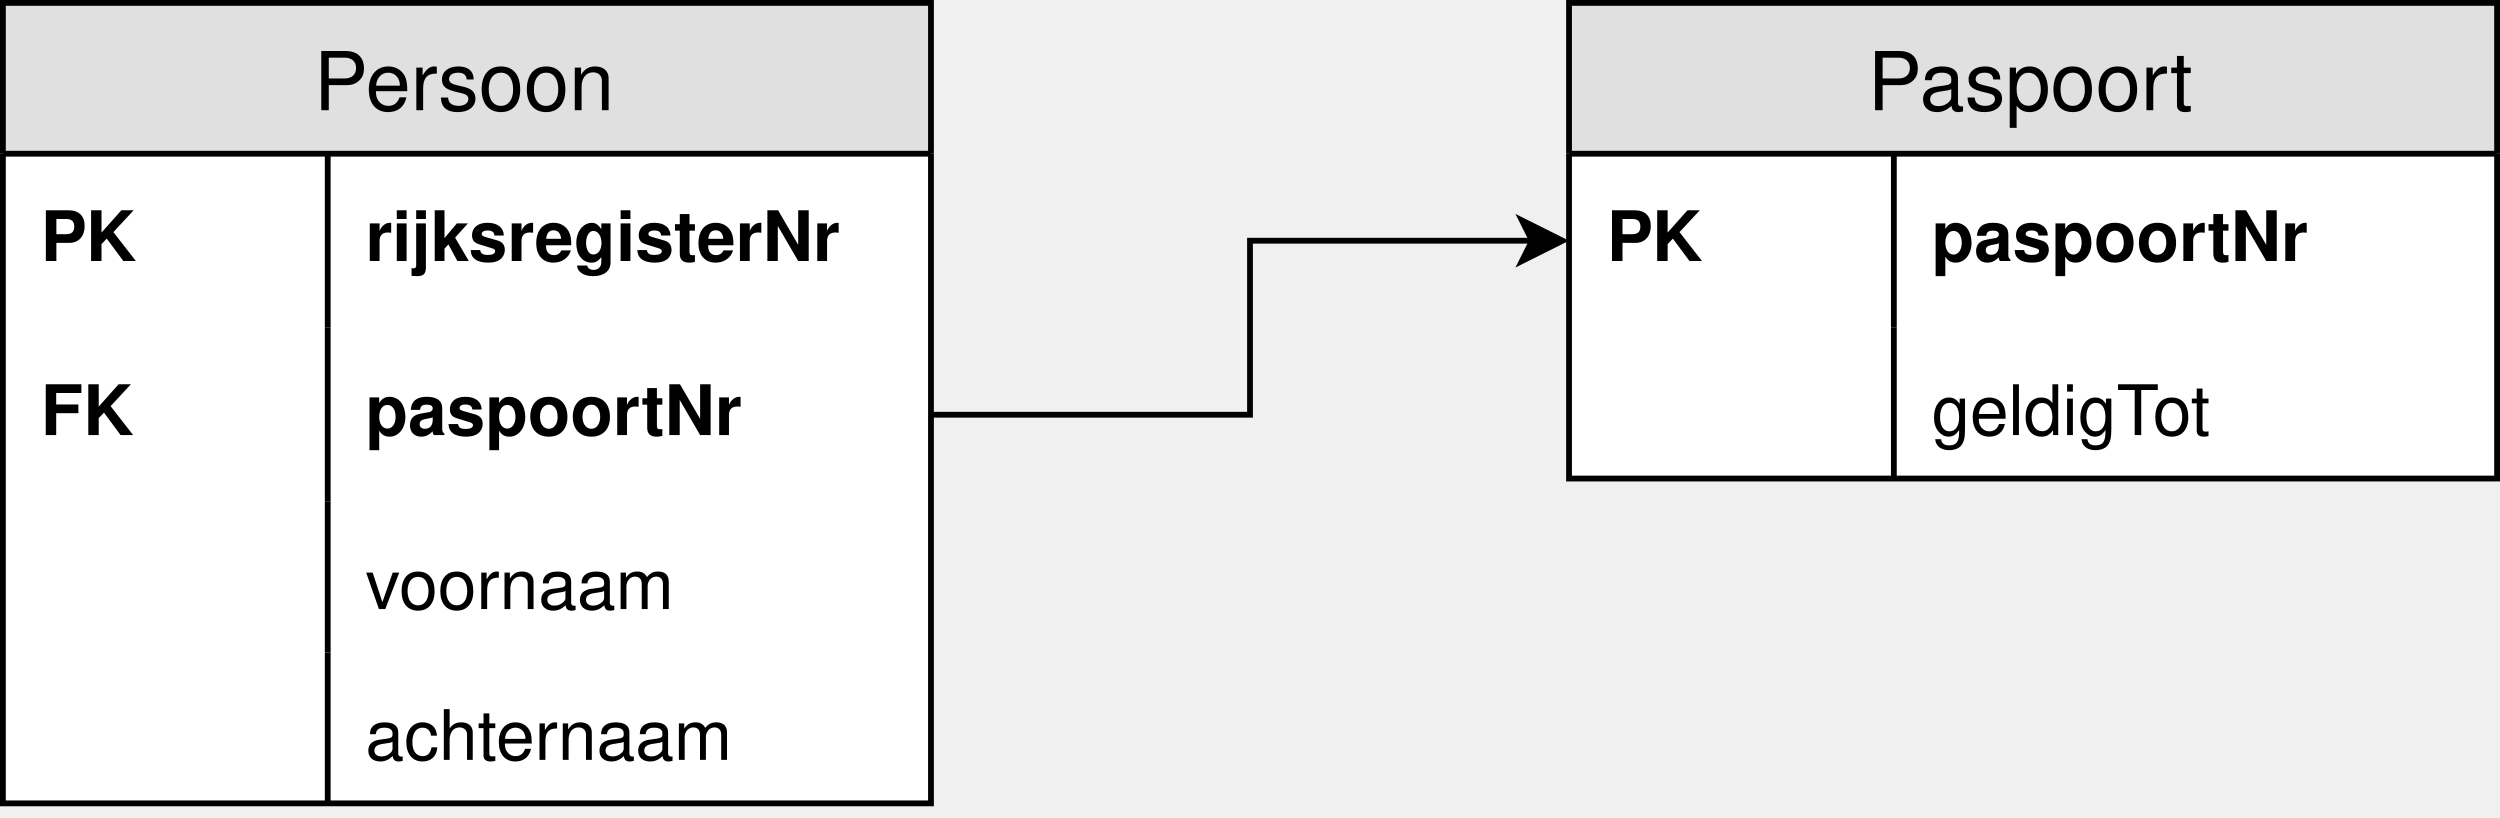
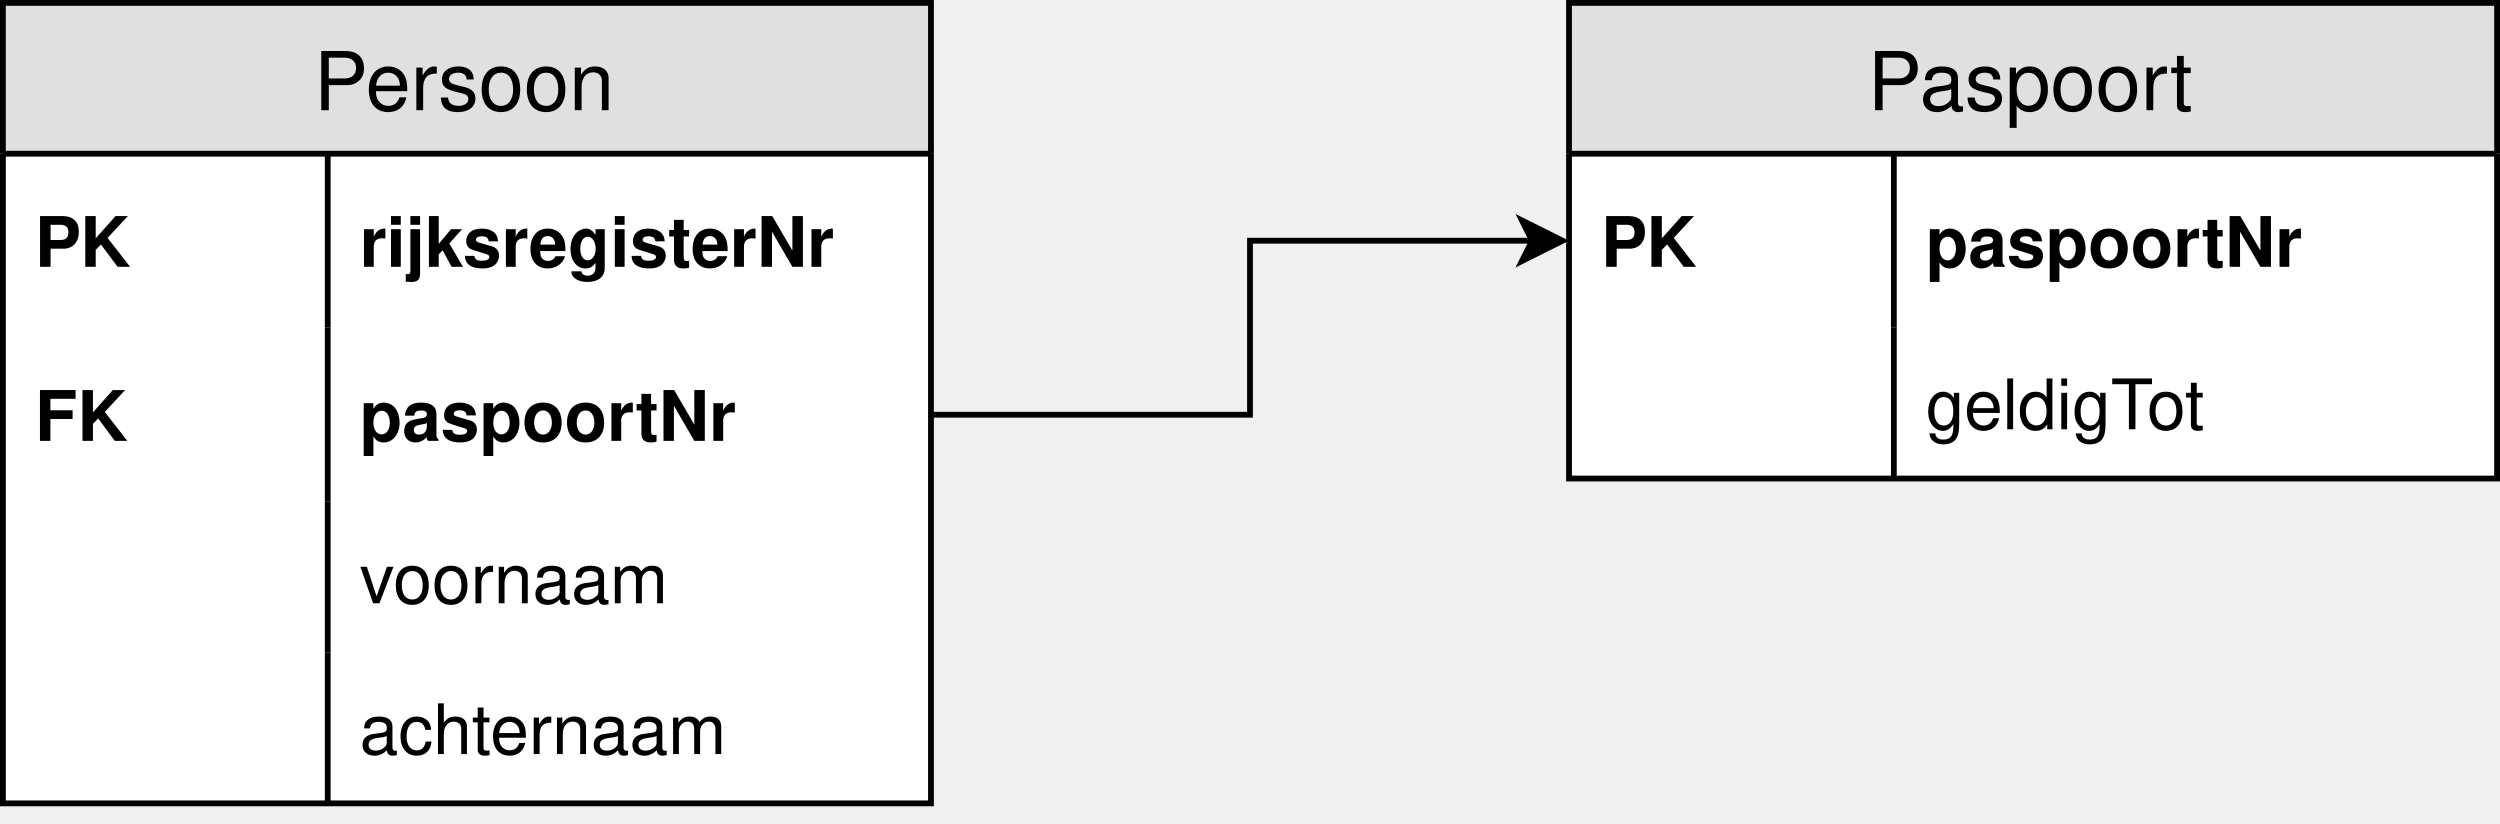
- <svg xmlns="http://www.w3.org/2000/svg" version="1.1" width="431px" height="141px" viewBox="-0.5 -0.5 431 141" content="&lt;mxfile host=&quot;Electron&quot; modified=&quot;2019-10-13T23:09:40.063Z&quot; agent=&quot;Mozilla/5.0 (Windows NT 10.0; Win64; x64) AppleWebKit/537.36 (KHTML, like Gecko) draw.io/12.1.0 Chrome/76.0.381.139 Electron/6.0.7 Safari/537.36&quot; etag=&quot;dTiEPUq-tIPqLMq--7Nn&quot; version=&quot;12.1.0&quot; type=&quot;device&quot; pages=&quot;1&quot;&gt;&lt;diagram id=&quot;USRimvOv3lP4tVwgqeB9&quot; name=&quot;Page-1&quot;&gt;7Zpbb+I4FMc/DY8d5cJtHgdautqlo2roqtMn5CYmcevkZB1TSD/9Hic2SSZAaSktlaCoio/vxz//fSEtdxgtLwVJwivwKW85lr9suectx/ne6+B/ZcgKQ8/uFoZAML8w2aVhwp6pNlraOmc+TWsJJQCXLKkbPYhj6smajQgBi3qyGfB6rQkJaMMw8QhvWm+ZL8PC2u9Ypf0vyoLQ1GxbOiYiJrE2pCHxYVExuRctdygAZPEULYeUK98ZvxT5RhtiVw0TNJa7ZBiIxL9K/h2PfvOwd3M74vPn4ZmjR+OJ8Lnu8TUVKUCsGy0z44l0wSJOYgwNZhDLiY6xMOyFjPtjksFctSSVxHs0oUEIgj1jesIxykYDRgupBxqrx9IY50PgIPJ6XGqpv1rOiSpR1yVoinmvTbftP0xXZFlLOCapNK0EzkmSsvu83SpjRETA4gFICZFOZHo5qjdqln8wnnAWxGjzsC4qjC+K3thtDDeHRY/UExWSLismPUyXFCIqRYZJTOx3jYyeM05XhxclgbaxhVX63L4mX1MfrMouwcAHzcZrOOk1OBHs4TEVNGApOuKnaPISkkQ9oiskI/wXzk4SByp2ICHR7uZ0ZoZH6H6o5/vqkBiXF2kHyo8MJ+gPbY6Y7+elVjmKIQc1TYjH4mBc1NK1StMvXZsaMsAiZzyfmyEWRmPVGpBEkvsV4gmwWOZe7Qzwi84fWt86rQ72dIhhuwzjVyUXcghxKgVhOQcUOVxQxeLAF5DcIHnU9LY6nTp/IOWsRWr7XH4ZtBVYu3HlWofCqt+Un39eQ1LVdfYmsmo0raFkV8DqNLXfC6aXeFHd1t17Kxm9DWSs1k3duNrSVCOmgkinexhCHqZT+xHm096VFY2f77Kf7QzO7AYgCUkTQHedJOedJGcfsF4tOZ0PlJy1QDkNoEYnxdlHcbZO26MWnLVIu03FeUK5iQmJPk1v8sK+uNh8hLj0dxQXU/L7w9NUl72h2VNLCna+gpBsn44HU5LDweA2YCBeiIelk5Z8AS2xbeezxaR9EpN3FhN3AwVHJSZ3f49//Hc79RaLydlUBnfjy+XNmnPQtT4HNZk4XdS1Puairt1940Vd3zkQJs39x+m4/Ck3dFsn8VFe0K1tcXMLc7qf22td2jprj/q0vLblzZ+PAsp9FtzAmnXptMN9yw4Xc8EjrSxxVv45oOrsekd3sM1O88em08Z3L4HZdPo5qn3v2otEtzHy1A+oWVLQaSEEEBN+UVrR2/PYp772dZlmDDkZyo8PVMpMO5LMJahdrIzMzhedKbLfOn8euFOBbx0TPF9WI88zHdq4pUxhLjy6pZvm1QYjBC+sFMoHW2eyoJxI9kRrrXjF4GCwfDMhj6u83uFe/A8=&lt;/diagram&gt;&lt;/mxfile&gt;" style="background-color: rgb(255, 255, 255);">
+ <svg xmlns="http://www.w3.org/2000/svg" version="1.1" width="431px" height="142px" viewBox="-0.5 -0.5 431 142" content="&lt;mxfile host=&quot;b7370ee3-a1ae-4bcb-a39d-e35ba3b8bc2e&quot; modified=&quot;2020-09-11T12:42:15.338Z&quot; agent=&quot;5.0 (Windows NT 10.0; Win64; x64) AppleWebKit/537.36 (KHTML, like Gecko) Code/1.49.0 Chrome/83.0.41.122 Electron/9.2.1 Safari/537.36&quot; etag=&quot;SzUiety7ZTO4Mcwnor4f&quot; version=&quot;13.1.3&quot;&gt;&lt;diagram id=&quot;USRimvOv3lP4tVwgqeB9&quot; name=&quot;Page-1&quot;&gt;7ZptU+I6FMc/DS/d6QMF7sstijv34o6zeMf1FRPb0EbTnt40CPXT36RNaLstiCKKM0XGaU6eT37556H07HG0vmQoCa/Ax7RnGf66Z5/3LGswcsR/acgKw9AwCkPAiF+YzNIwI89YGXWyJfFxWkvIASgnSd3oQRxjj9dsiDFY1ZMtgNZrTVCAG4aZh2jTekt8HhbWkWOU9h+YBKGu2dT9u0feY8BgGav6epa9yD9FdIR0WSp9GiIfVhWTfdGzxwyAF0/ReoypdK12W5FvsiV2026GY75PBpcl/lXy73Tym4bDm9sJXT6Pz6xBUcwTokvlkGvMUoBYNZpn2lHpikQUxSLkLiDmMxVjiLAXEupPUQZL2ZKUC8/okBsCI88iPaIiyhQGEc244kBUL0ojlI6BAsvrsbEh/2o5Z7JEVRfDqch7rbtt/mG6QutawilKuW4lUIqSlNzn7ZYZI8QCErvAOUQqke7lpN4oNbK2iygJYmHzRF2YaV8UvTH7ItwcFjVST5hxvK6Y1DBdYogwZ5lIomP/UsioKWUNVHhVAmpqW1iF0x6piaEmRbApuwRDPCg2XsPJsMEJIw+PKcMBSYUjfrImLyFK5KNwBSeI/hKTF8WBjHU5JMrdFC/08DDVD/l8Xx0S7fIirSv9SMT8/a7MEfH9vNQqRzHkoKYJ8kgcTItaBkZp+qVqk0MGosgFzedmKArDsWwNcMTR/QbxBEjMc686rvgK54+Nb07PET0di7BZhsVXJmd8DHHKGSI5B1hwuMKSRddnkNwI8rDubXU6OX8gZbUitXsuvwzaBqz9uLKNY2E1asrPP68hqeo6cxtZNZpaKNkXsDpN/feC6SVeZLdV995KxnALGZtlVTWutjTViKkg4gyOQ8jDfG4+wnI+vDKi6fNd9rOfwZnZACRBaQLCXZ3kvJPkHALWqyXH+UDJaQXKagA16RTnEMXZOW1PWnBakbabivMk5CZGKPo0vckL++Ji8xHiMtpTXHTJ7w9PU10OhuZALSnY+QpCsns6Hk1JjgeD3YABeaE4LHVa8gW0xDStzxaTficm7ywm9hYKTkpM7v6efv/vdu6tVrOzOQ/uppfrm5Zz0LU6BzWZ6C7qeh9zUdcfvPGibmQdCZPm/qM7Ln/KDd3OSXySF3StLW5uYbr7uYPWpZ2z9qRPy60tb74+CjD1SXADLetSt8N9yw5X5IJHXFnijPxzRNXZ947uaJud5sumbuN7kMBsO/2c1L639SLRbow89gOslxThtBACiBG9KK1u/lIe+8rXZZop5GRIPz5gzjPlSLTkIHexPNI7X+FMlv1W+fPAnQx8c3TwfF2NPM9UaOuWMoUl8/CObupfPmgheGGlkD7YOZMZpoiTJ1xrxSsGRwTLXybkcZVff9gX/wM=&lt;/diagram&gt;&lt;/mxfile&gt;" style="background-color: rgb(255, 255, 255);">
  <defs>
-     <clipPath id="mx-clip-61-27-94-28-0">
-       <rect x="61" y="27" width="94" height="28" />
+     <clipPath id="mx-clip-60-26-96-30-0">
+       <rect x="60" y="26" width="96" height="30" />
    </clipPath>
-     <clipPath id="mx-clip-5-27-46-28-0">
-       <rect x="5" y="27" width="46" height="28" />
+     <clipPath id="mx-clip-4-26-48-30-0">
+       <rect x="4" y="26" width="48" height="30" />
    </clipPath>
-     <clipPath id="mx-clip-61-57-94-28-0">
-       <rect x="61" y="57" width="94" height="28" />
+     <clipPath id="mx-clip-60-56-96-30-0">
+       <rect x="60" y="56" width="96" height="30" />
    </clipPath>
-     <clipPath id="mx-clip-5-57-46-28-0">
-       <rect x="5" y="57" width="46" height="28" />
+     <clipPath id="mx-clip-4-56-48-30-0">
+       <rect x="4" y="56" width="48" height="30" />
    </clipPath>
-     <clipPath id="mx-clip-61-92-94-24-0">
-       <rect x="61" y="92" width="94" height="24" />
+     <clipPath id="mx-clip-60-91-96-26-0">
+       <rect x="60" y="91" width="96" height="26" />
    </clipPath>
-     <clipPath id="mx-clip-61-118-94-24-0">
-       <rect x="61" y="118" width="94" height="24" />
+     <clipPath id="mx-clip-60-117-96-26-0">
+       <rect x="60" y="117" width="96" height="26" />
    </clipPath>
-     <clipPath id="mx-clip-331-27-94-28-0">
-       <rect x="331" y="27" width="94" height="28" />
+     <clipPath id="mx-clip-330-26-96-30-0">
+       <rect x="330" y="26" width="96" height="30" />
    </clipPath>
-     <clipPath id="mx-clip-275-27-46-28-0">
-       <rect x="275" y="27" width="46" height="28" />
+     <clipPath id="mx-clip-274-26-48-30-0">
+       <rect x="274" y="26" width="48" height="30" />
    </clipPath>
-     <clipPath id="mx-clip-331-62-94-24-0">
-       <rect x="331" y="62" width="94" height="24" />
+     <clipPath id="mx-clip-330-61-96-26-0">
+       <rect x="330" y="61" width="96" height="26" />
    </clipPath>
  </defs>
  <g>
-     <path d="M 0 26 L 0 0 L 160 0 L 160 26" fill="#e0e0e0" stroke="#000000" stroke-miterlimit="10" pointer-events="none" />
-     <path d="M 0 26 L 0 138 L 160 138 L 160 26" fill="#ffffff" stroke="#000000" stroke-miterlimit="10" pointer-events="none" />
-     <path d="M 0 26 L 160 26" fill="none" stroke="#000000" stroke-miterlimit="10" pointer-events="none" />
+     <path d="M 0 26 L 0 0 L 160 0 L 160 26" fill="#e0e0e0" stroke="#000000" stroke-miterlimit="10" pointer-events="all" />
+     <path d="M 0 26 L 0 138 L 160 138 L 160 26" fill="#ffffff" stroke="#000000" stroke-miterlimit="10" pointer-events="all" />
+     <path d="M 0 26 L 160 26" fill="none" stroke="#000000" stroke-miterlimit="10" pointer-events="all" />
    <g fill="#000000" font-family="Helvetica" text-anchor="middle" font-size="14px">
-       <text x="79.5" y="18.5">Persoon</text>
+       <text x="79.5" y="18.5">
+                 Persoon
+             </text>
    </g>
-     <path d="M 0 26 M 160 26 M 160 56 M 0 56" fill="none" stroke="#000000" stroke-miterlimit="10" pointer-events="none" />
-     <g fill="#000000" font-family="Helvetica" font-weight="bold" text-decoration="underline" clip-path="url(#mx-clip-61-27-94-28-0)" font-size="12px">
-       <text x="62.5" y="44.5">rijksregisterNr</text>
+     <rect x="0" y="26" width="160" height="30" fill="none" stroke="none" pointer-events="all" />
+     <rect x="0" y="26" width="160" height="30" fill="none" stroke="none" pointer-events="all" />
+     <path d="M 0 26 M 160 26 M 160 56 M 0 56" fill="none" stroke="#000000" stroke-miterlimit="10" pointer-events="all" />
+     <g fill="#000000" font-family="Helvetica" font-weight="bold" text-decoration="underline" clip-path="url(#mx-clip-60-26-96-30-0)" font-size="12px">
+       <text x="61.5" y="45.5">
+                 rijksregisterNr
+             </text>
    </g>
-     <path d="M 0 26 M 56 26 L 56 56 M 0 56" fill="none" stroke="#000000" stroke-miterlimit="10" pointer-events="none" />
-     <g fill="#000000" font-family="Helvetica" font-weight="bold" clip-path="url(#mx-clip-5-27-46-28-0)" font-size="12px">
-       <text x="6.5" y="44.5">PK</text>
+     <rect x="0" y="26" width="56" height="30" fill="none" stroke="none" pointer-events="all" />
+     <rect x="0" y="26" width="56" height="30" fill="none" stroke="none" pointer-events="all" />
+     <path d="M 0 26 M 56 26 L 56 56 M 0 56" fill="none" stroke="#000000" stroke-miterlimit="10" pointer-events="all" />
+     <g fill="#000000" font-family="Helvetica" font-weight="bold" clip-path="url(#mx-clip-4-26-48-30-0)" font-size="12px">
+       <text x="5.5" y="45.5">
+                 PK
+             </text>
    </g>
-     <path d="M 0 56 M 160 56 M 160 86 M 0 86" fill="none" stroke="#000000" stroke-miterlimit="10" pointer-events="none" />
-     <g fill="#000000" font-family="Helvetica" font-weight="bold" clip-path="url(#mx-clip-61-57-94-28-0)" font-size="12px">
-       <text x="62.5" y="74.5">paspoortNr</text>
+     <rect x="0" y="56" width="160" height="30" fill="none" stroke="none" pointer-events="all" />
+     <rect x="0" y="56" width="160" height="30" fill="none" stroke="none" pointer-events="all" />
+     <path d="M 0 56 M 160 56 M 160 86 M 0 86" fill="none" stroke="#000000" stroke-miterlimit="10" pointer-events="all" />
+     <g fill="#000000" font-family="Helvetica" font-weight="bold" clip-path="url(#mx-clip-60-56-96-30-0)" font-size="12px">
+       <text x="61.5" y="75.5">
+                 paspoortNr
+             </text>
    </g>
-     <path d="M 0 56 M 56 56 L 56 86 M 0 86" fill="none" stroke="#000000" stroke-miterlimit="10" pointer-events="none" />
-     <g fill="#000000" font-family="Helvetica" font-weight="bold" clip-path="url(#mx-clip-5-57-46-28-0)" font-size="12px">
-       <text x="6.5" y="74.5">FK</text>
+     <rect x="0" y="56" width="56" height="30" fill="none" stroke="none" pointer-events="all" />
+     <rect x="0" y="56" width="56" height="30" fill="none" stroke="none" pointer-events="all" />
+     <path d="M 0 56 M 56 56 L 56 86 M 0 86" fill="none" stroke="#000000" stroke-miterlimit="10" pointer-events="all" />
+     <g fill="#000000" font-family="Helvetica" font-weight="bold" clip-path="url(#mx-clip-4-56-48-30-0)" font-size="12px">
+       <text x="5.5" y="75.5">
+                 FK
+             </text>
    </g>
-     <path d="M 0 86 M 160 86 M 160 112 M 0 112" fill="none" stroke="#000000" stroke-miterlimit="10" pointer-events="none" />
-     <g fill="#000000" font-family="Helvetica" clip-path="url(#mx-clip-61-92-94-24-0)" font-size="12px">
-       <text x="62.5" y="104.5">voornaam</text>
+     <rect x="0" y="86" width="160" height="26" fill="none" stroke="none" pointer-events="all" />
+     <rect x="0" y="86" width="160" height="26" fill="none" stroke="none" pointer-events="all" />
+     <path d="M 0 86 M 160 86 M 160 112 M 0 112" fill="none" stroke="#000000" stroke-miterlimit="10" pointer-events="all" />
+     <g fill="#000000" font-family="Helvetica" clip-path="url(#mx-clip-60-91-96-26-0)" font-size="12px">
+       <text x="61.5" y="103.5">
+                 voornaam
+             </text>
    </g>
-     <path d="M 0 86 M 56 86 L 56 112 M 0 112" fill="none" stroke="#000000" stroke-miterlimit="10" pointer-events="none" />
-     <path d="M 0 112 M 160 112 M 160 138 M 0 138" fill="none" stroke="#000000" stroke-miterlimit="10" pointer-events="none" />
-     <g fill="#000000" font-family="Helvetica" clip-path="url(#mx-clip-61-118-94-24-0)" font-size="12px">
-       <text x="62.5" y="130.5">achternaam</text>
+     <rect x="0" y="86" width="56" height="26" fill="none" stroke="none" pointer-events="all" />
+     <rect x="0" y="86" width="56" height="26" fill="none" stroke="none" pointer-events="all" />
+     <path d="M 0 86 M 56 86 L 56 112 M 0 112" fill="none" stroke="#000000" stroke-miterlimit="10" pointer-events="all" />
+     <rect x="0" y="112" width="160" height="26" fill="none" stroke="none" pointer-events="all" />
+     <rect x="0" y="112" width="160" height="26" fill="none" stroke="none" pointer-events="all" />
+     <path d="M 0 112 M 160 112 M 160 138 M 0 138" fill="none" stroke="#000000" stroke-miterlimit="10" pointer-events="all" />
+     <g fill="#000000" font-family="Helvetica" clip-path="url(#mx-clip-60-117-96-26-0)" font-size="12px">
+       <text x="61.5" y="129.5">
+                 achternaam
+             </text>
    </g>
-     <path d="M 0 112 M 56 112 L 56 138 M 0 138" fill="none" stroke="#000000" stroke-miterlimit="10" pointer-events="none" />
-     <path d="M 270 26 L 270 0 L 430 0 L 430 26" fill="#e0e0e0" stroke="#000000" stroke-miterlimit="10" pointer-events="none" />
-     <path d="M 270 26 L 270 82 L 430 82 L 430 26" fill="#ffffff" stroke="#000000" stroke-miterlimit="10" pointer-events="none" />
-     <path d="M 270 26 L 430 26" fill="none" stroke="#000000" stroke-miterlimit="10" pointer-events="none" />
+     <rect x="0" y="112" width="56" height="26" fill="none" stroke="none" pointer-events="all" />
+     <rect x="0" y="112" width="56" height="26" fill="none" stroke="none" pointer-events="all" />
+     <path d="M 0 112 M 56 112 L 56 138 M 0 138" fill="none" stroke="#000000" stroke-miterlimit="10" pointer-events="all" />
+     <path d="M 270 26 L 270 0 L 430 0 L 430 26" fill="#e0e0e0" stroke="#000000" stroke-miterlimit="10" pointer-events="all" />
+     <path d="M 270 26 L 270 82 L 430 82 L 430 26" fill="#ffffff" stroke="#000000" stroke-miterlimit="10" pointer-events="all" />
+     <path d="M 270 26 L 430 26" fill="none" stroke="#000000" stroke-miterlimit="10" pointer-events="all" />
    <g fill="#000000" font-family="Helvetica" text-anchor="middle" font-size="14px">
-       <text x="349.5" y="18.5">Paspoort</text>
+       <text x="349.5" y="18.5">
+                 Paspoort
+             </text>
    </g>
-     <path d="M 270 26 M 430 26 M 430 56 M 270 56" fill="none" stroke="#000000" stroke-miterlimit="10" pointer-events="none" />
-     <g fill="#000000" font-family="Helvetica" font-weight="bold" text-decoration="underline" clip-path="url(#mx-clip-331-27-94-28-0)" font-size="12px">
-       <text x="332.5" y="44.5">paspoortNr</text>
+     <rect x="270" y="26" width="160" height="30" fill="none" stroke="none" pointer-events="all" />
+     <rect x="270" y="26" width="160" height="30" fill="none" stroke="none" pointer-events="all" />
+     <path d="M 270 26 M 430 26 M 430 56 M 270 56" fill="none" stroke="#000000" stroke-miterlimit="10" pointer-events="all" />
+     <g fill="#000000" font-family="Helvetica" font-weight="bold" text-decoration="underline" clip-path="url(#mx-clip-330-26-96-30-0)" font-size="12px">
+       <text x="331.5" y="45.5">
+                 paspoortNr
+             </text>
    </g>
-     <path d="M 270 26 M 326 26 L 326 56 M 270 56" fill="none" stroke="#000000" stroke-miterlimit="10" pointer-events="none" />
-     <g fill="#000000" font-family="Helvetica" font-weight="bold" clip-path="url(#mx-clip-275-27-46-28-0)" font-size="12px">
-       <text x="276.5" y="44.5">PK</text>
+     <rect x="270" y="26" width="56" height="30" fill="none" stroke="none" pointer-events="all" />
+     <rect x="270" y="26" width="56" height="30" fill="none" stroke="none" pointer-events="all" />
+     <path d="M 270 26 M 326 26 L 326 56 M 270 56" fill="none" stroke="#000000" stroke-miterlimit="10" pointer-events="all" />
+     <g fill="#000000" font-family="Helvetica" font-weight="bold" clip-path="url(#mx-clip-274-26-48-30-0)" font-size="12px">
+       <text x="275.5" y="45.5">
+                 PK
+             </text>
    </g>
-     <path d="M 270 56 M 430 56 M 430 82 M 270 82" fill="none" stroke="#000000" stroke-miterlimit="10" pointer-events="none" />
-     <g fill="#000000" font-family="Helvetica" clip-path="url(#mx-clip-331-62-94-24-0)" font-size="12px">
-       <text x="332.5" y="74.5">geldigTot</text>
+     <rect x="270" y="56" width="160" height="26" fill="none" stroke="none" pointer-events="all" />
+     <rect x="270" y="56" width="160" height="26" fill="none" stroke="none" pointer-events="all" />
+     <path d="M 270 56 M 430 56 M 430 82 M 270 82" fill="none" stroke="#000000" stroke-miterlimit="10" pointer-events="all" />
+     <g fill="#000000" font-family="Helvetica" clip-path="url(#mx-clip-330-61-96-26-0)" font-size="12px">
+       <text x="331.5" y="73.5">
+                 geldigTot
+             </text>
    </g>
-     <path d="M 270 56 M 326 56 L 326 82 M 270 82" fill="none" stroke="#000000" stroke-miterlimit="10" pointer-events="none" />
-     <path d="M 160 71 L 215 71 L 215 41 L 263.63 41" fill="none" stroke="#000000" stroke-miterlimit="10" pointer-events="none" />
-     <path d="M 268.88 41 L 261.88 44.5 L 263.63 41 L 261.88 37.5 Z" fill="#000000" stroke="#000000" stroke-miterlimit="10" pointer-events="none" />
+     <rect x="270" y="56" width="56" height="26" fill="none" stroke="none" pointer-events="all" />
+     <rect x="270" y="56" width="56" height="26" fill="none" stroke="none" pointer-events="all" />
+     <path d="M 270 56 M 326 56 L 326 82 M 270 82" fill="none" stroke="#000000" stroke-miterlimit="10" pointer-events="all" />
+     <path d="M 160 71 L 215 71 L 215 41 L 263.63 41" fill="none" stroke="#000000" stroke-miterlimit="10" pointer-events="stroke" />
+     <path d="M 268.88 41 L 261.88 44.5 L 263.63 41 L 261.88 37.5 Z" fill="#000000" stroke="#000000" stroke-miterlimit="10" pointer-events="all" />
  </g>
</svg>
